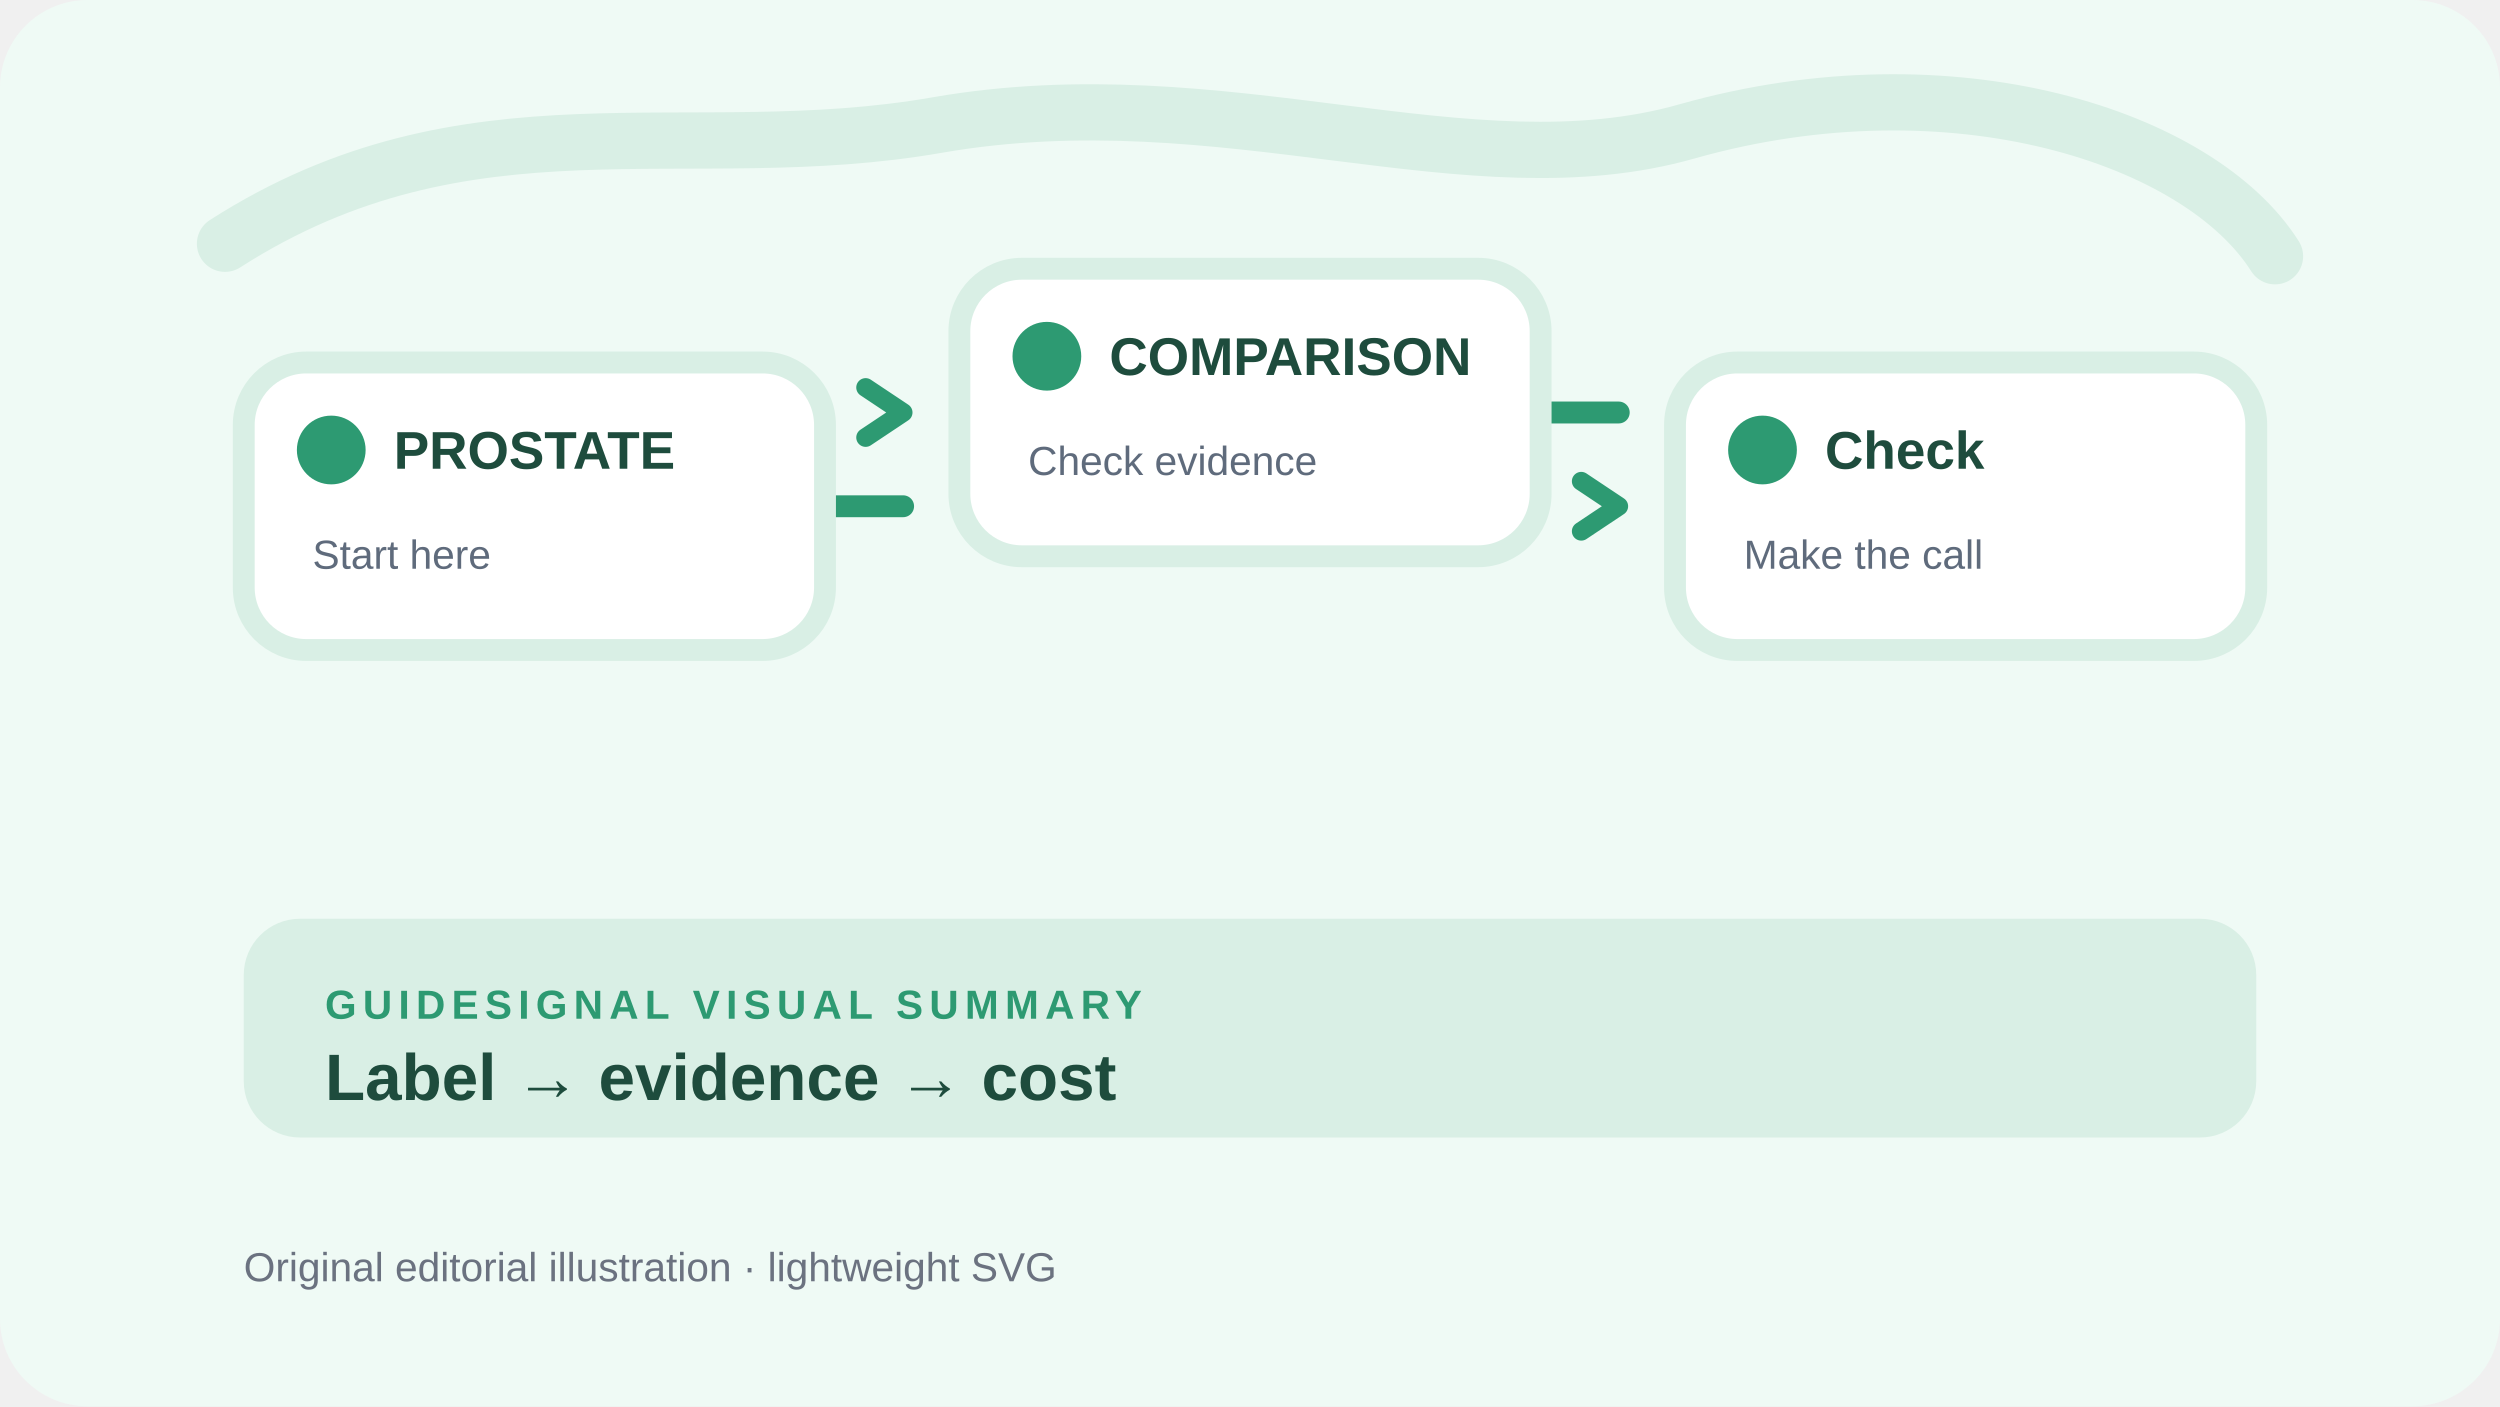
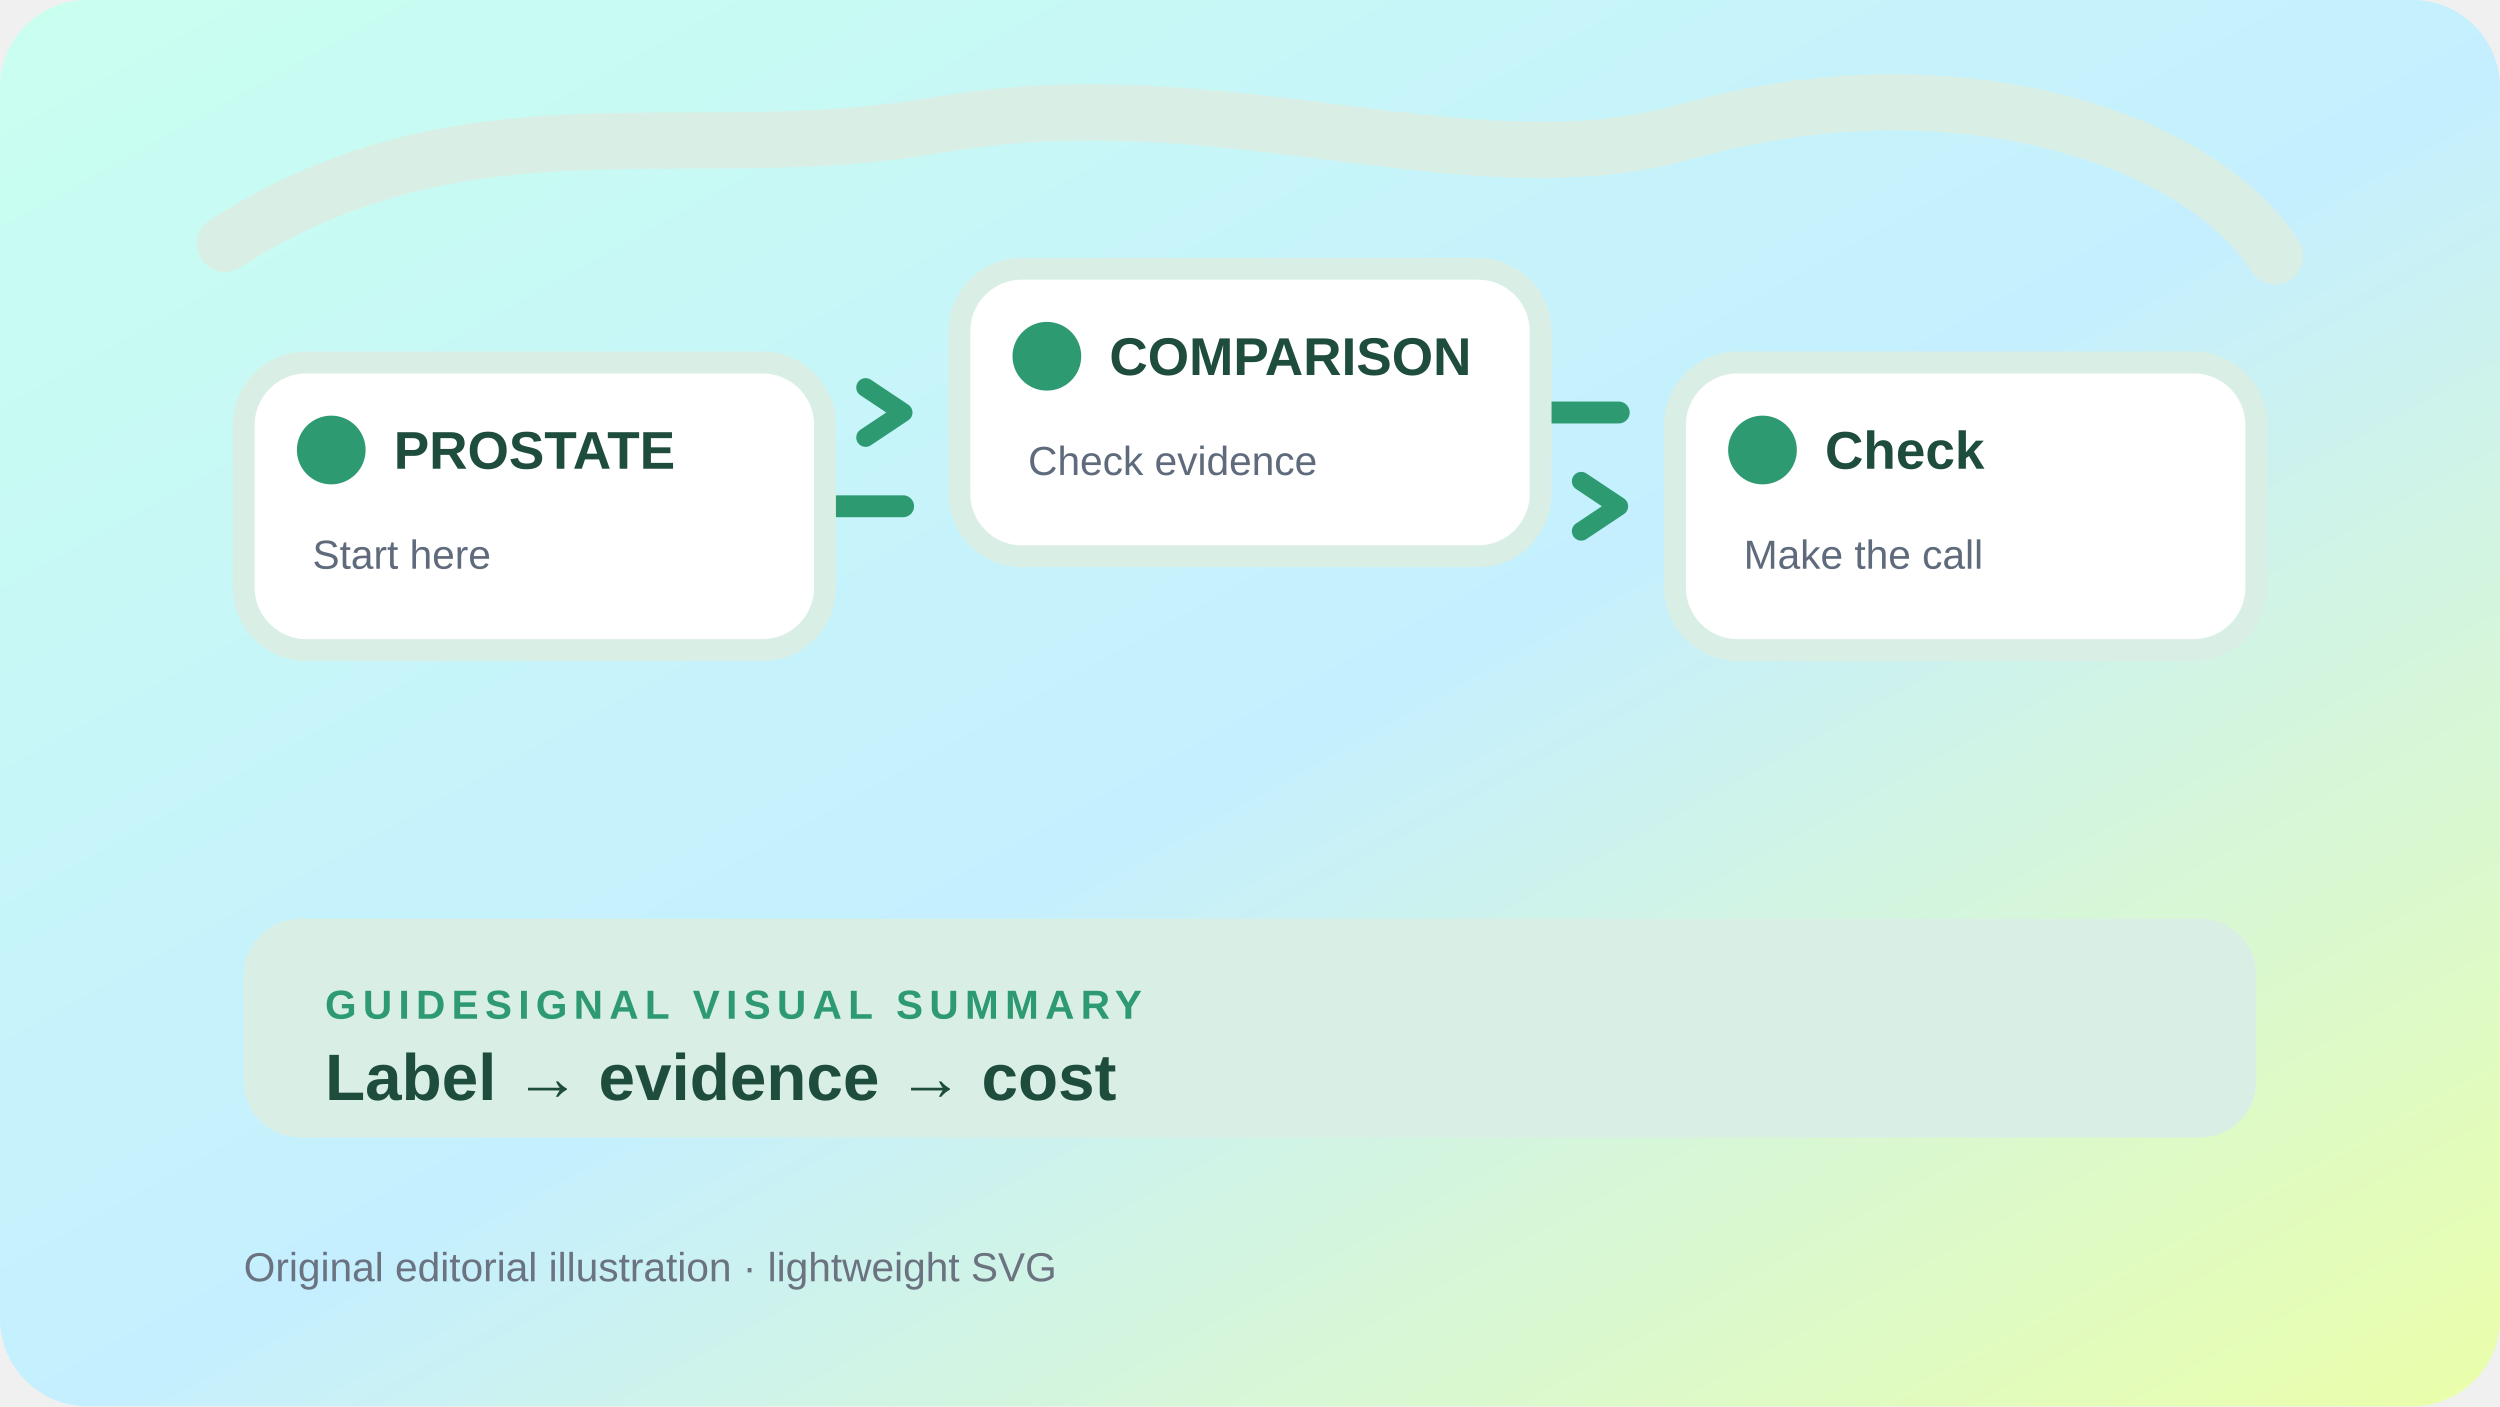
<svg xmlns="http://www.w3.org/2000/svg" viewBox="0 0 800 450">
-   <rect width="800" height="450" rx="28" fill="#effaf5" />
+   <defs>
+     <linearGradient id="guideBrightBg" x1="0%" y1="0%" x2="100%" y2="100%">
+       <stop offset="0%" stop-color="#c9ffef" />
+       <stop offset="52%" stop-color="#c5efff" />
+       <stop offset="100%" stop-color="#eaffaa" />
+     </linearGradient>
+   </defs>
+   <rect width="800" height="450" rx="28" fill="url(#guideBrightBg)" />
  <path d="M72 78 C150 28 220 54 300 40 C392 24 470 62 540 42 C625 18 704 44 728 82" fill="none" stroke="#d9efe5" stroke-width="18" stroke-linecap="round" />
  <path d="M 264 162 H 289" stroke="#2d9a72" stroke-width="7" stroke-linecap="round" />
  <path d="M 277 124 L 289 132 L 277 140" fill="none" stroke="#2d9a72" stroke-width="6" stroke-linecap="round" stroke-linejoin="round" />
  <rect x="78" y="116" width="186" height="92" rx="20" fill="#fff" stroke="#d9efe5" stroke-width="7" />
  <circle cx="106" cy="144" r="11" fill="#2d9a72" />
  <text x="126" y="150" font-family="Arial,sans-serif" font-size="17" font-weight="800" fill="#1e4c3d">PROSTATE</text>
  <text x="100" y="182" font-family="Arial,sans-serif" font-size="13" fill="#5f6b7c">Start here</text>
  <path d="M 493 132 H 518" stroke="#2d9a72" stroke-width="7" stroke-linecap="round" />
  <path d="M 506 154 L 518 162 L 506 170" fill="none" stroke="#2d9a72" stroke-width="6" stroke-linecap="round" stroke-linejoin="round" />
  <rect x="307" y="86" width="186" height="92" rx="20" fill="#fff" stroke="#d9efe5" stroke-width="7" />
  <circle cx="335" cy="114" r="11" fill="#2d9a72" />
  <text x="355" y="120" font-family="Arial,sans-serif" font-size="17" font-weight="800" fill="#1e4c3d">COMPARISON</text>
  <text x="329" y="152" font-family="Arial,sans-serif" font-size="13" fill="#5f6b7c">Check evidence</text>
  <rect x="536" y="116" width="186" height="92" rx="20" fill="#fff" stroke="#d9efe5" stroke-width="7" />
  <circle cx="564" cy="144" r="11" fill="#2d9a72" />
  <text x="584" y="150" font-family="Arial,sans-serif" font-size="17" font-weight="800" fill="#1e4c3d">Check</text>
  <text x="558" y="182" font-family="Arial,sans-serif" font-size="13" fill="#5f6b7c">Make the call</text>
  <rect x="78" y="294" width="644" height="70" rx="18" fill="#d9efe5" />
  <text x="104" y="326" font-family="Arial,sans-serif" font-size="13" font-weight="800" letter-spacing="2" fill="#2d9a72">GUIDESIGNAL VISUAL SUMMARY</text>
  <text x="104" y="352" font-family="Arial,sans-serif" font-size="21" font-weight="700" fill="#1e4c3d">Label → evidence → cost</text>
  <text x="78" y="410" font-family="Arial,sans-serif" font-size="13" fill="#6b7280">Original editorial illustration · lightweight SVG</text>
</svg>
